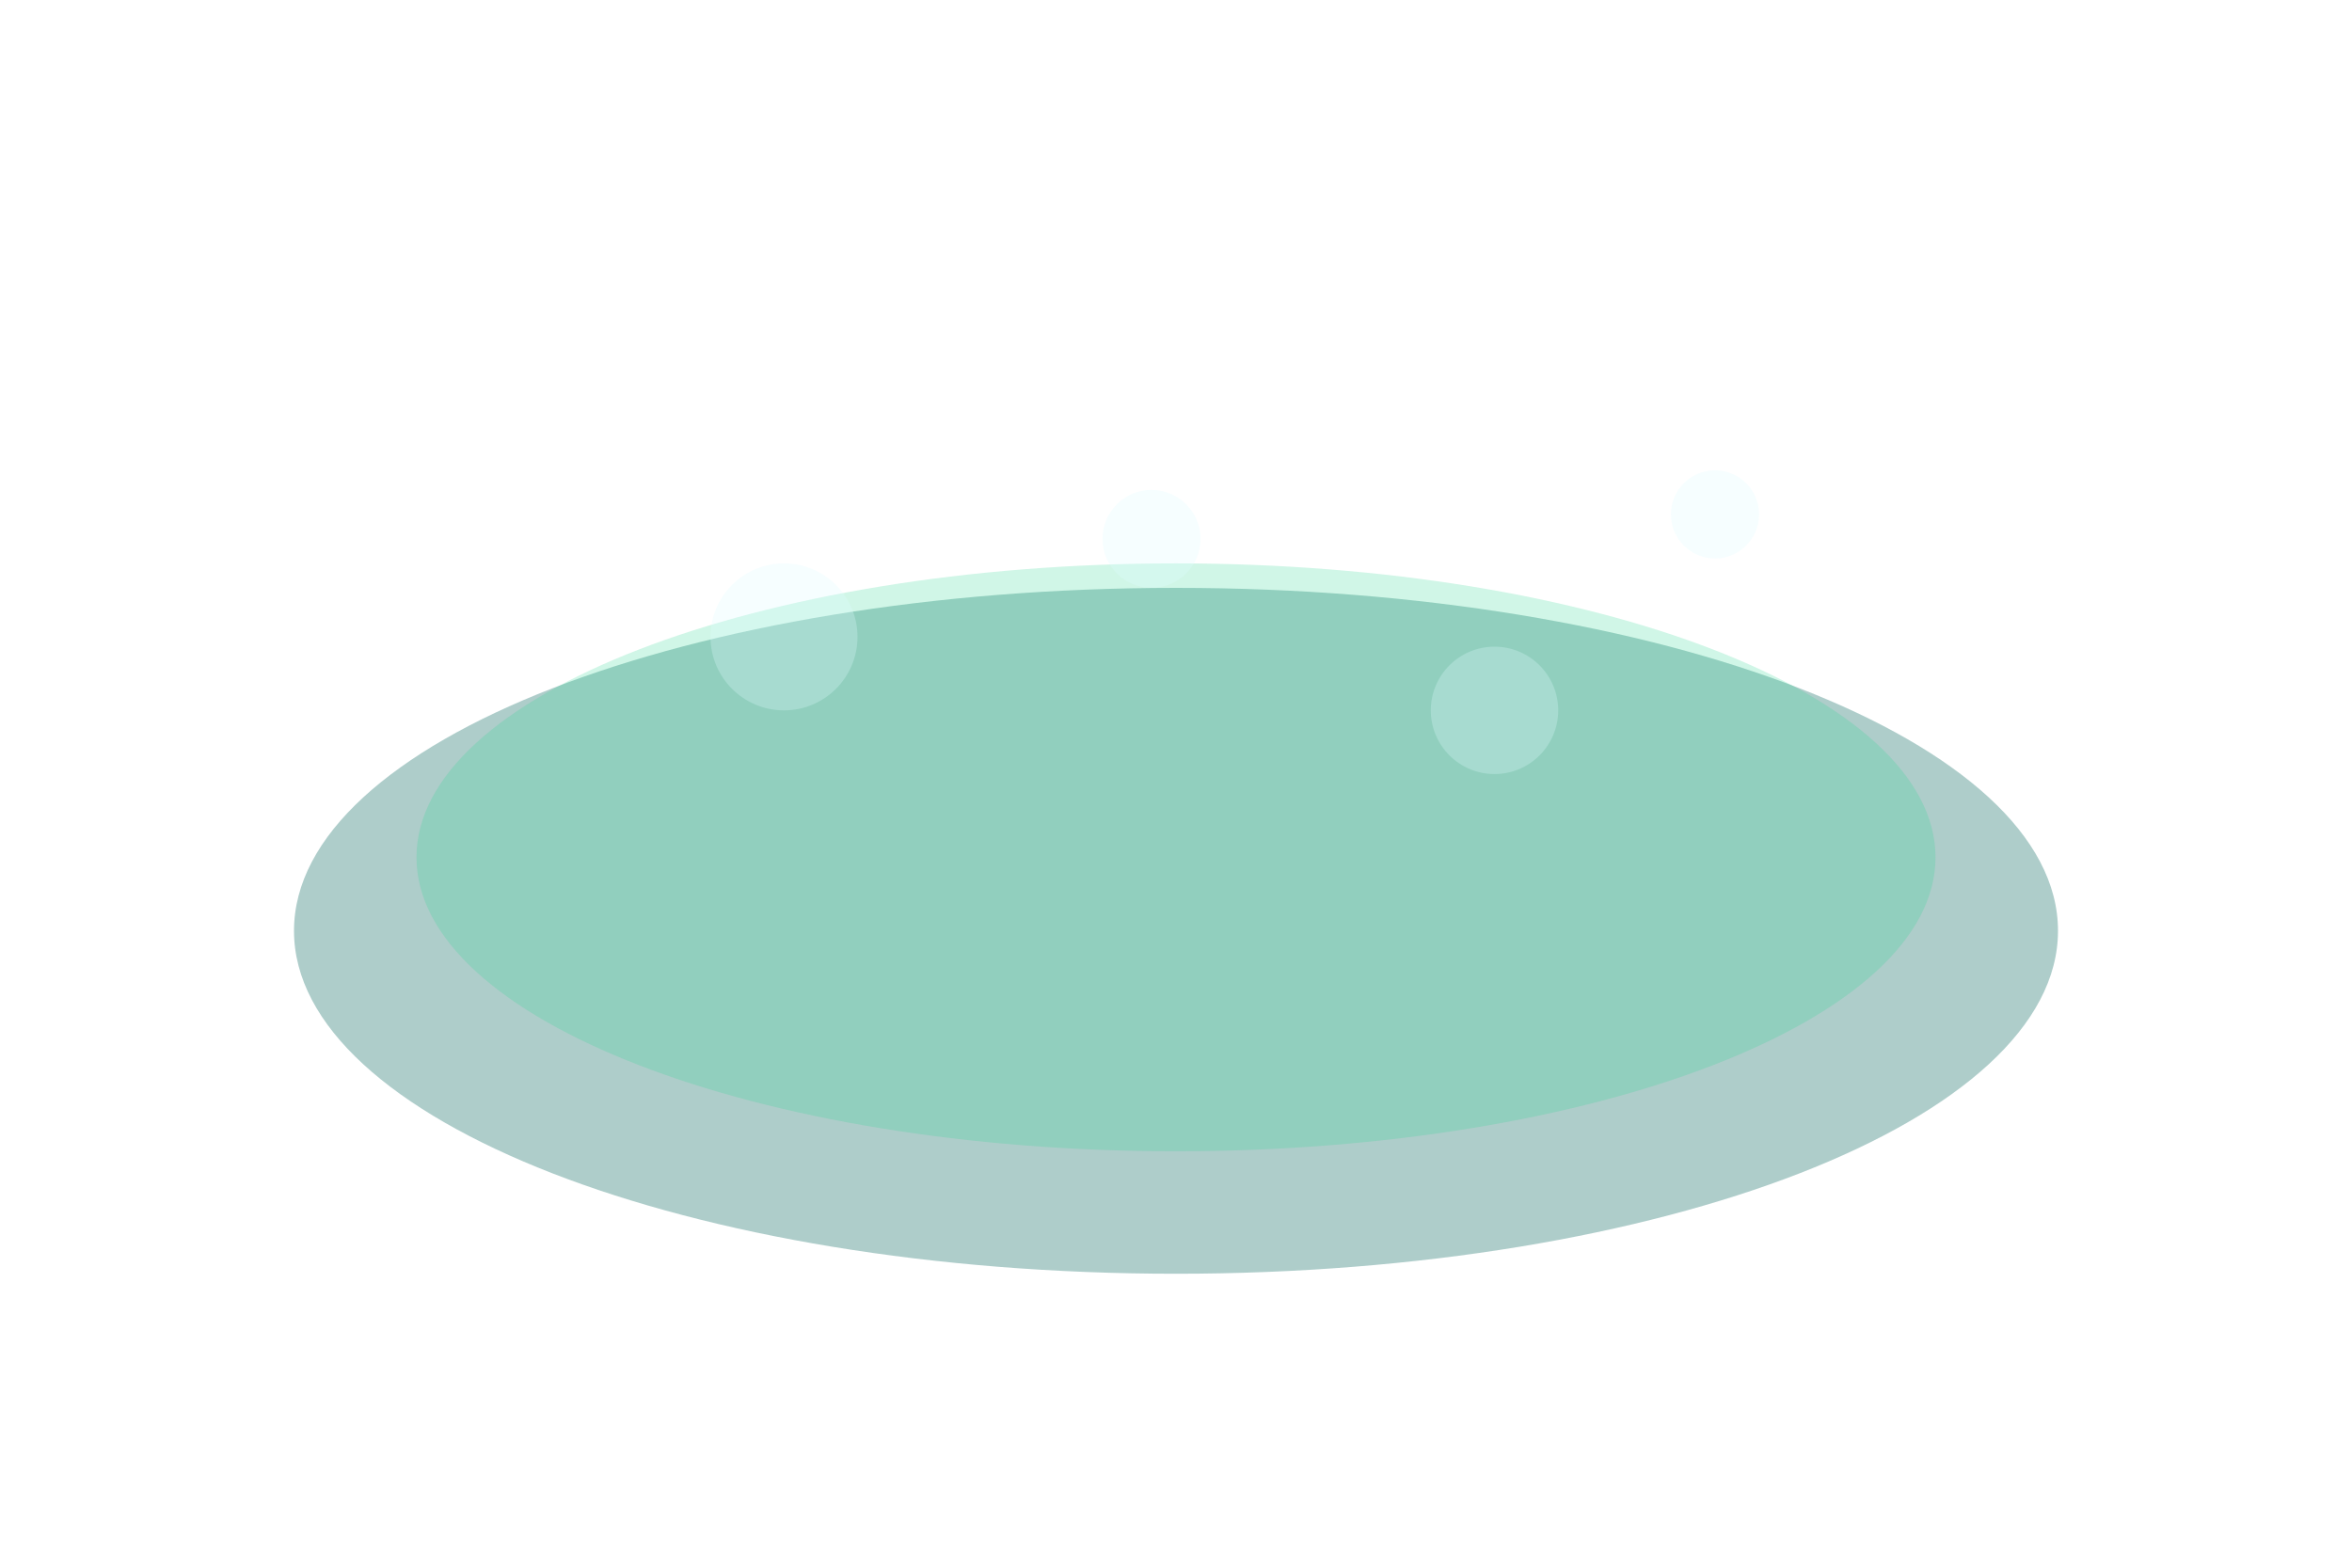
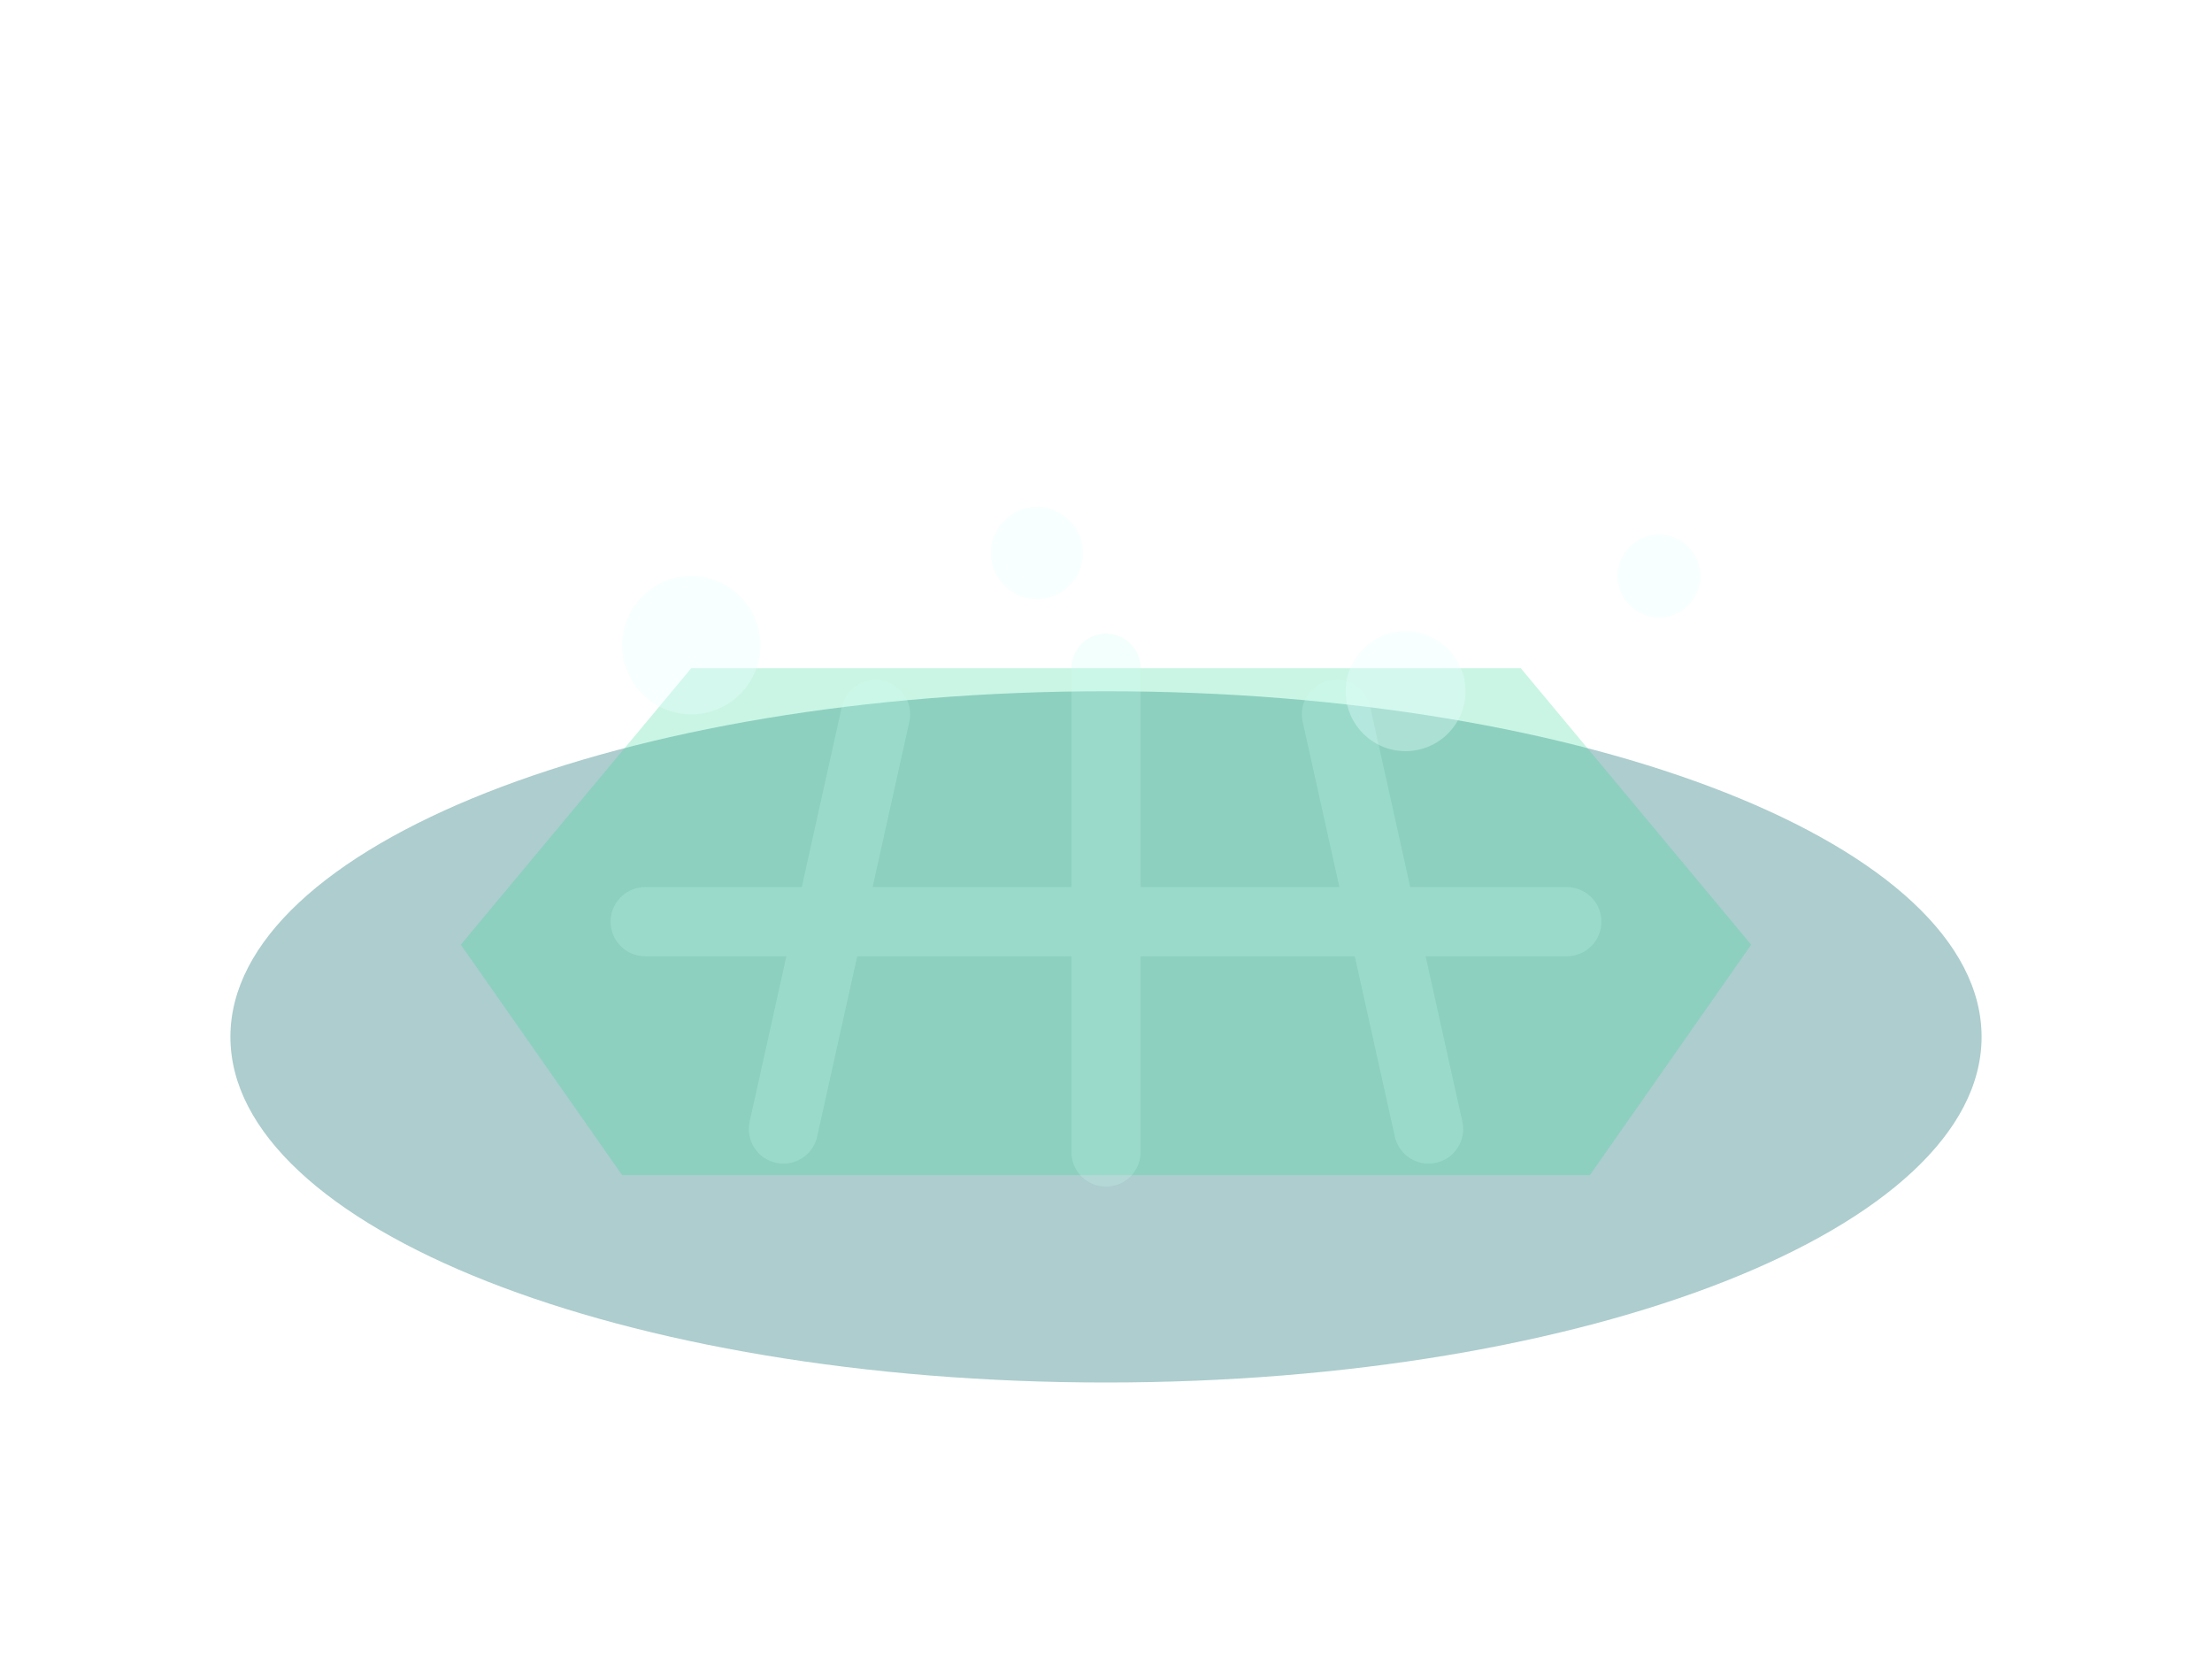
- <svg xmlns="http://www.w3.org/2000/svg" viewBox="0 0 96 64">
-   <ellipse cx="48" cy="38" rx="36" ry="14" fill="#176f68" opacity=".35" />
-   <ellipse cx="48" cy="35" rx="31" ry="12" fill="#2bd491" opacity=".22" />
-   <g fill="#dffbff" opacity=".28">
-     <circle cx="32" cy="26" r="3" />
-     <circle cx="47" cy="22" r="2" />
-     <circle cx="61" cy="29" r="2.6" />
-     <circle cx="70" cy="21" r="1.8" />
+ <svg xmlns="http://www.w3.org/2000/svg" viewBox="0 0 96 72">
+   <ellipse cx="48" cy="45" rx="38" ry="15" fill="#106b70" opacity=".34" />
+   <path d="M20 41l10-12h36l10 12-7 10H27z" fill="#31d795" opacity=".26" />
+   <path d="M28 40h40M38 31l-4 18M48 29v21M58 31l4 18" stroke="#c8fff0" stroke-opacity=".22" stroke-width="3" fill="none" stroke-linecap="round" />
+   <g fill="#e8ffff" opacity=".34">
+     <circle cx="30" cy="28" r="3" />
+     <circle cx="45" cy="24" r="2" />
+     <circle cx="61" cy="30" r="2.6" />
+     <circle cx="72" cy="25" r="1.8" />
  </g>
</svg>
